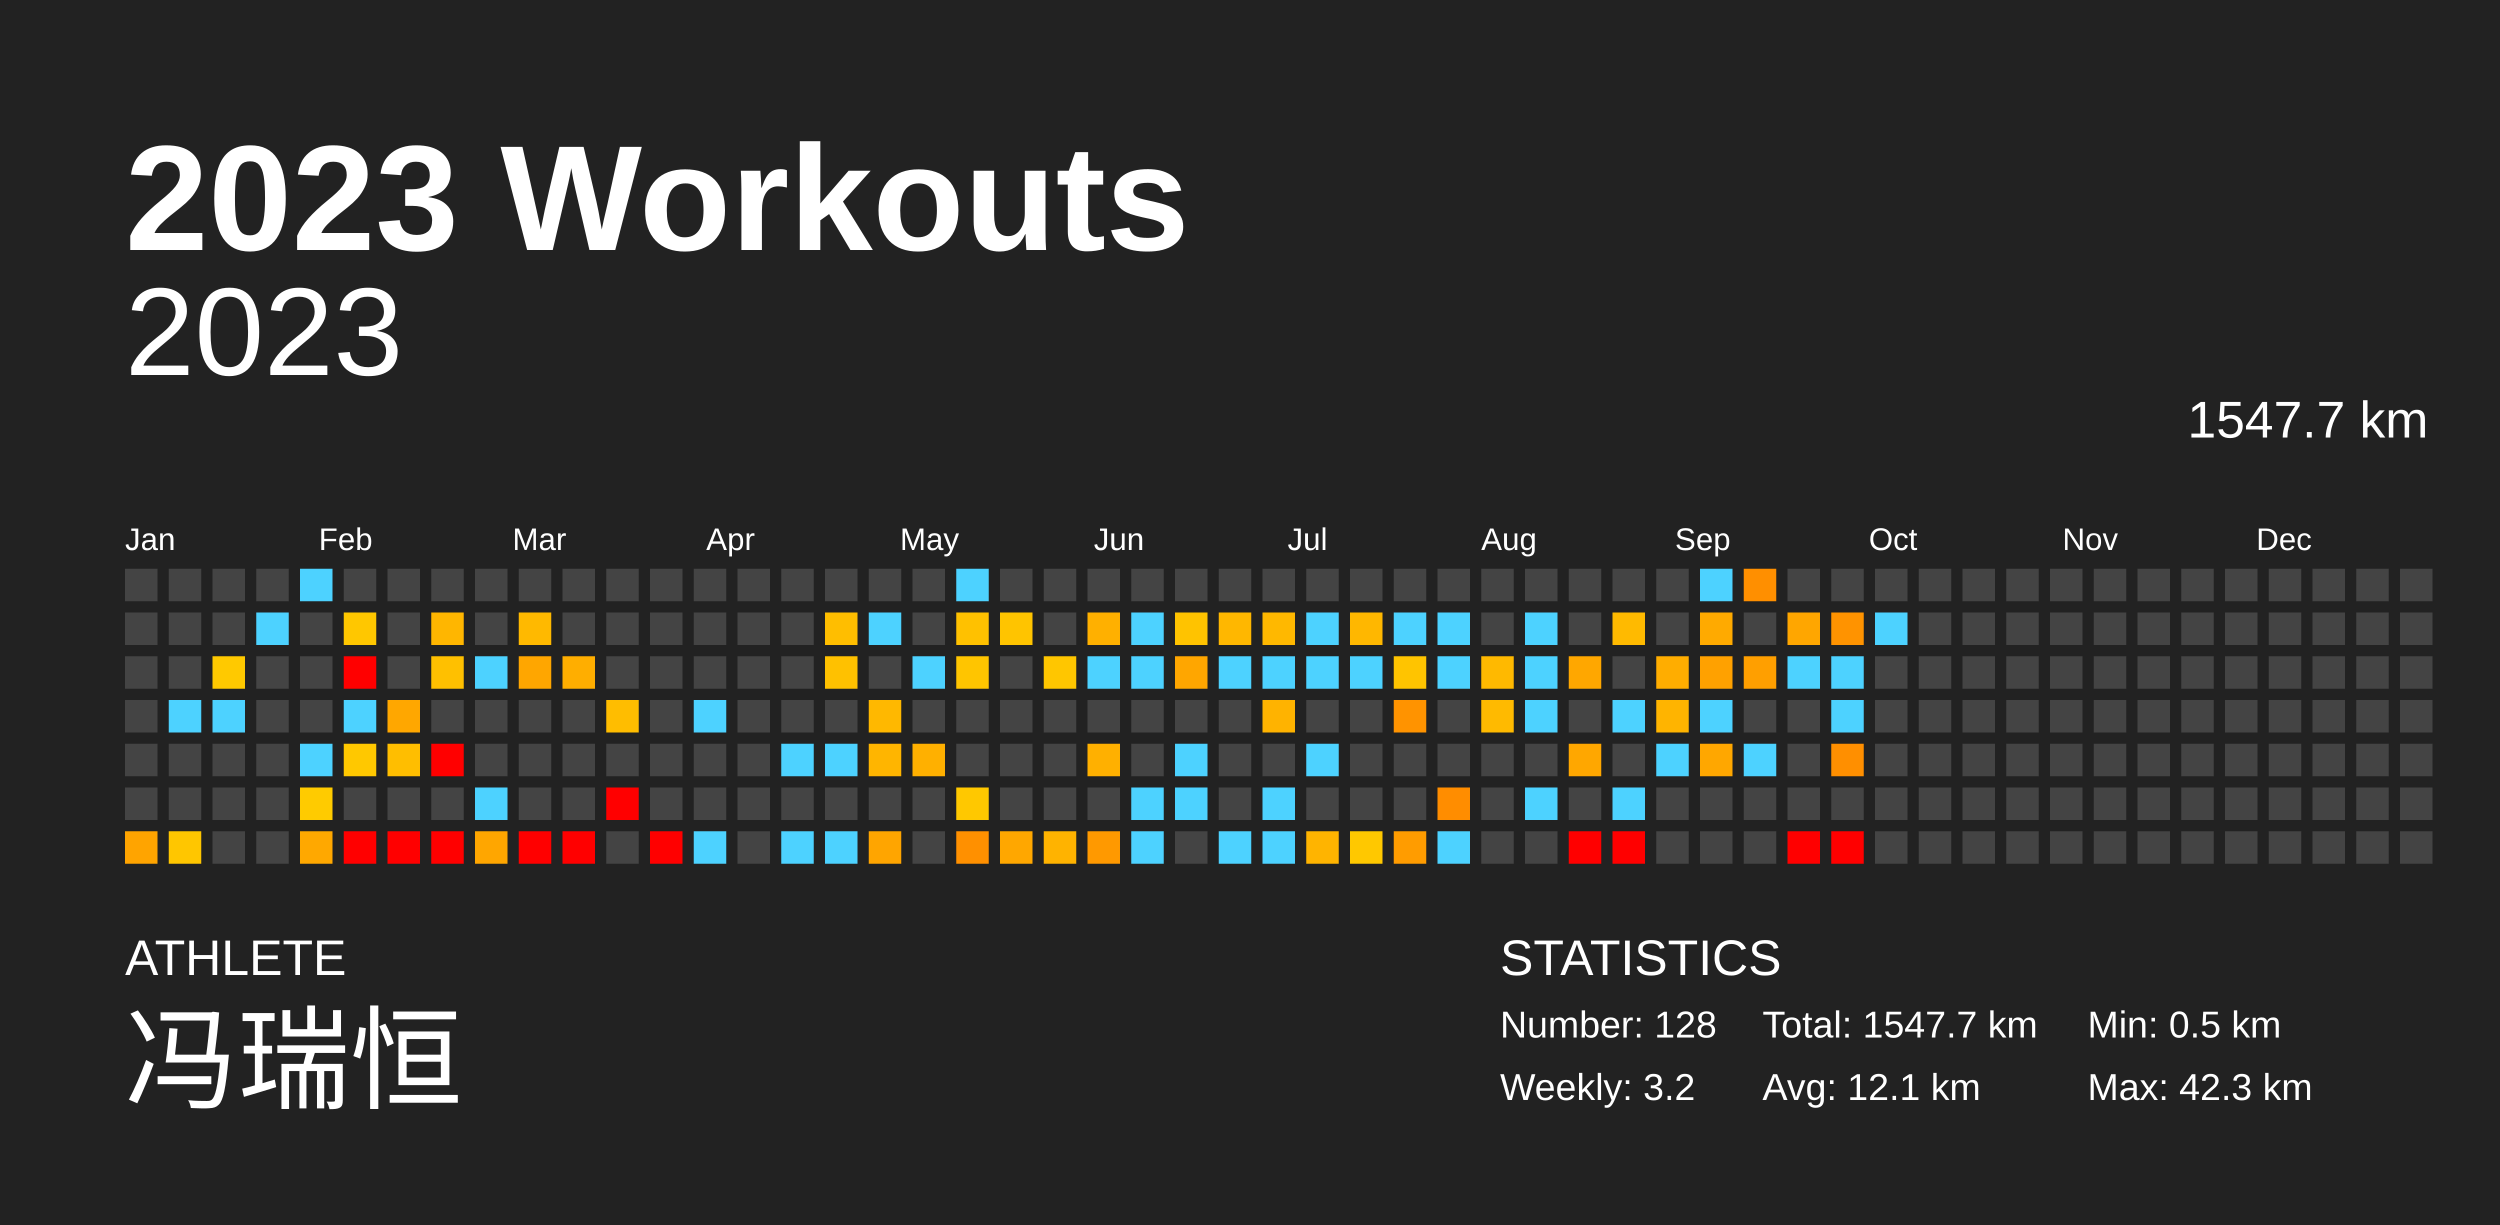
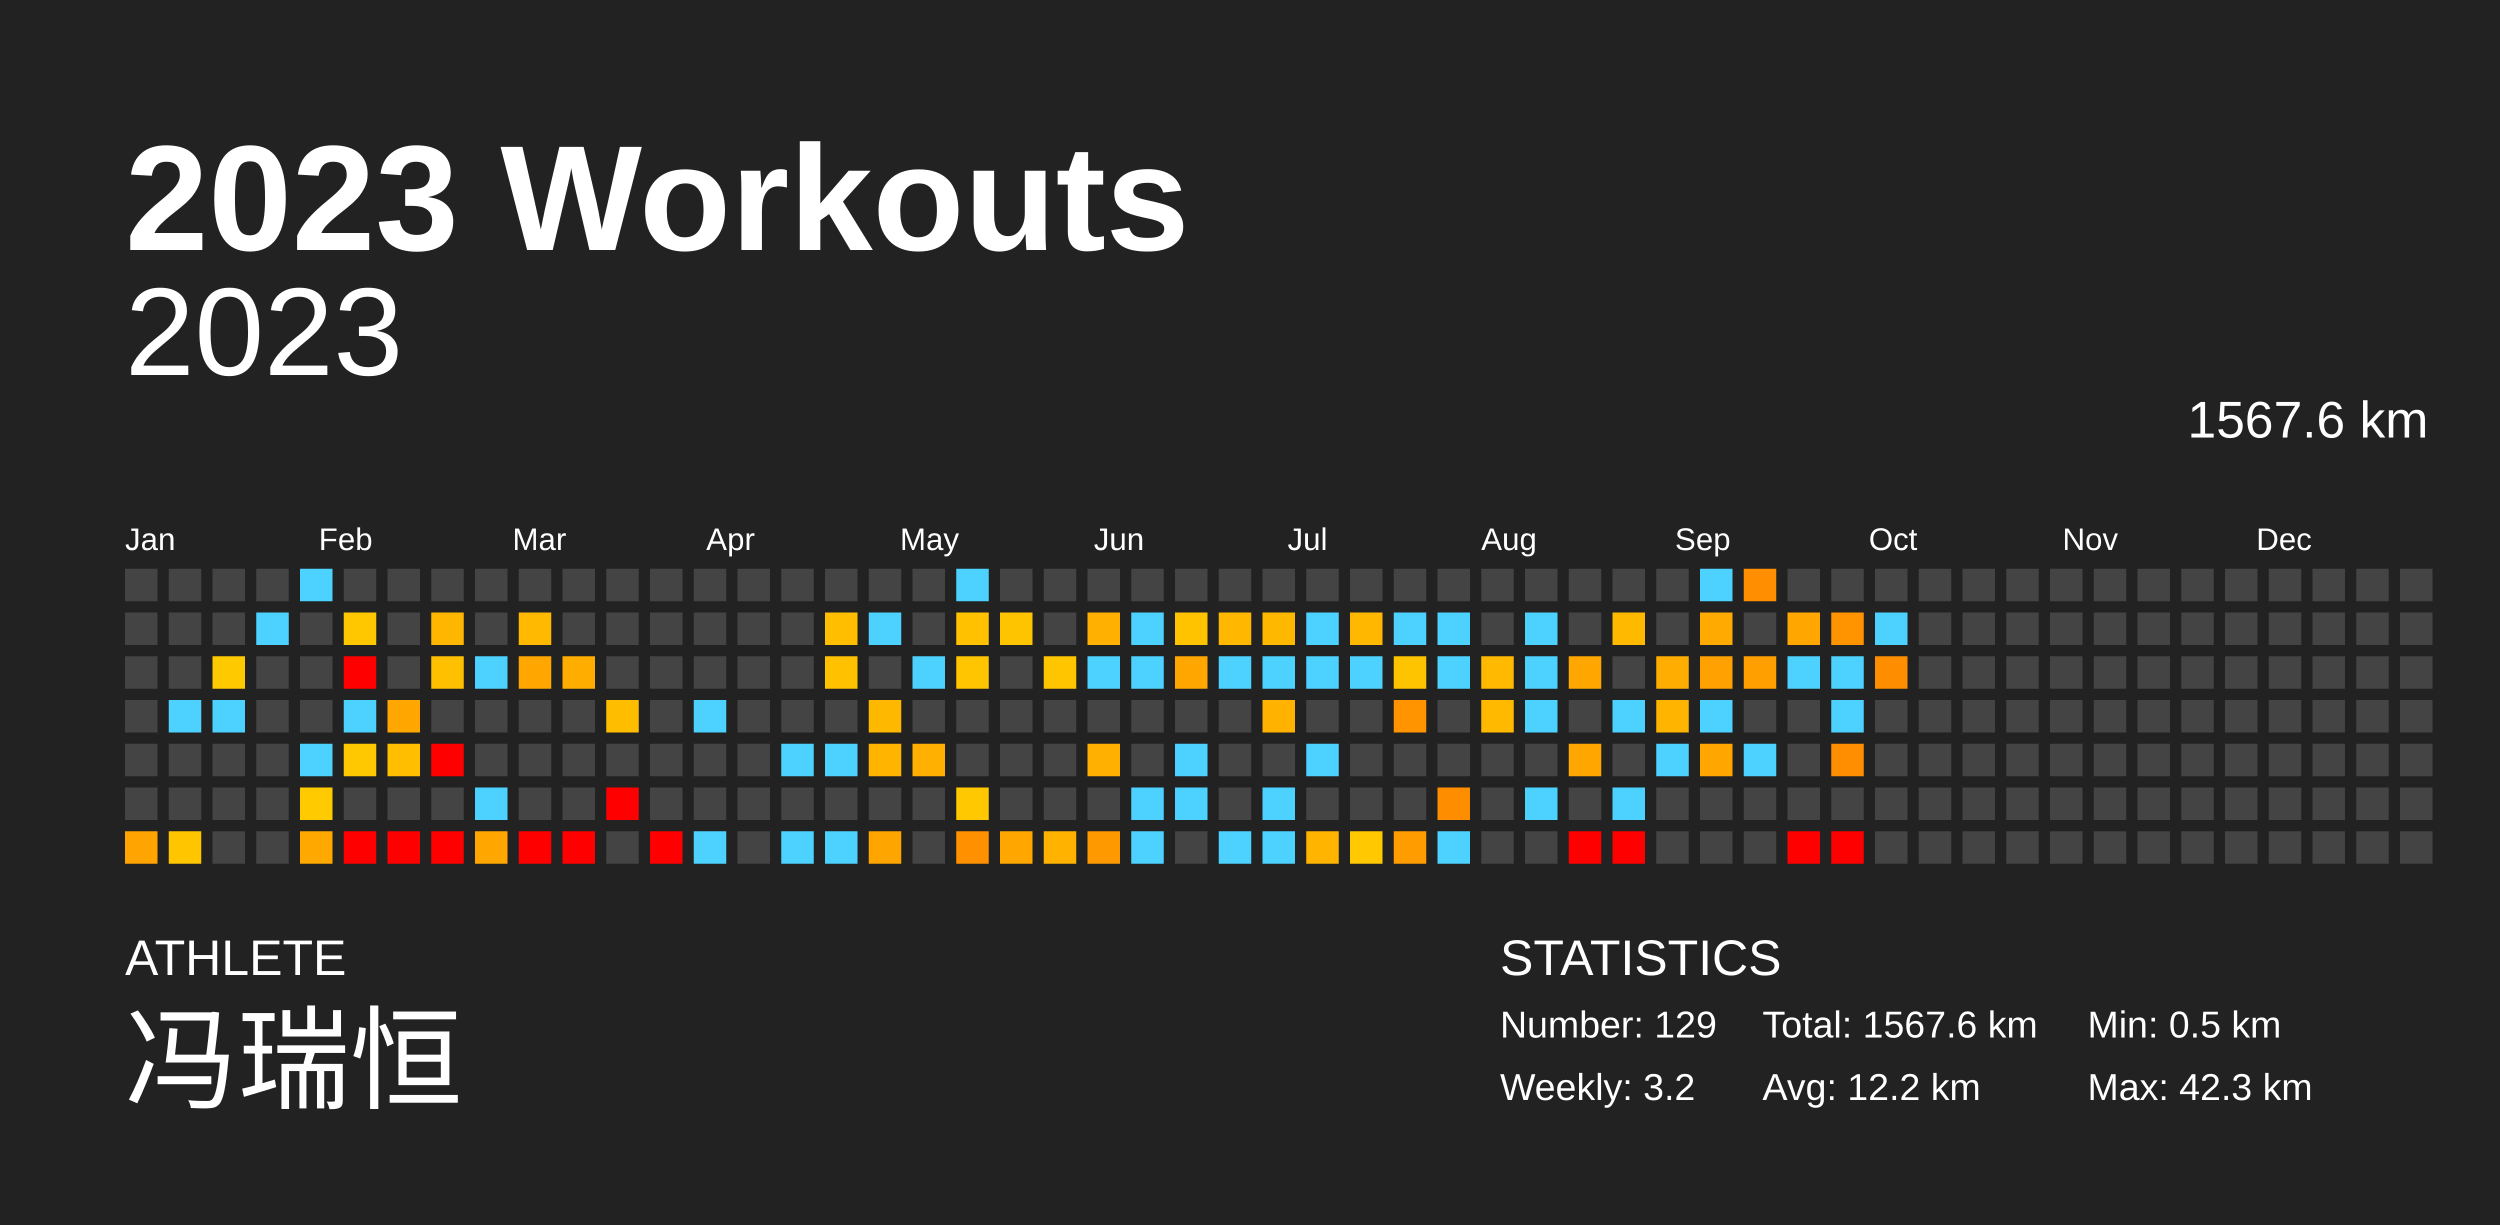
<svg xmlns="http://www.w3.org/2000/svg" baseProfile="full" height="98mm" version="1.1" viewBox="0,0,200,98" width="200mm">
  <defs />
  <rect fill="#222222" height="98" width="200" x="0" y="0" />
  <text fill="#FFFFFF" style="font-size:12px; font-family:Arial; font-weight:bold;" x="10" y="20">2023 Workouts</text>
  <text fill="#FFFFFF" style="font-size:4px; font-family:Arial" x="10" y="78">ATHLETE</text>
  <text fill="#FFFFFF" style="font-size:9px; font-family:Arial" x="10" y="88">冯瑞恒</text>
  <text fill="#FFFFFF" style="font-size:4px; font-family:Arial" x="120" y="78">STATISTICS</text>
-   <text fill="#FFFFFF" style="font-size:3px; font-family:Arial" x="120" y="83">Number: 128</text>
+   <text fill="#FFFFFF" style="font-size:3px; font-family:Arial" x="120" y="83">Number: 129</text>
  <text fill="#FFFFFF" style="font-size:3px; font-family:Arial" x="120" y="88">Weekly: 3.2</text>
-   <text fill="#FFFFFF" style="font-size:3px; font-family:Arial" x="141" y="83">Total: 1547.7 km</text>
-   <text fill="#FFFFFF" style="font-size:3px; font-family:Arial" x="141" y="88">Avg: 12.1 km</text>
+   <text fill="#FFFFFF" style="font-size:3px; font-family:Arial" x="141" y="83">Total: 1567.6 km</text>
+   <text fill="#FFFFFF" style="font-size:3px; font-family:Arial" x="141" y="88">Avg: 12.2 km</text>
  <text fill="#FFFFFF" style="font-size:3px; font-family:Arial" x="167" y="83">Min: 0.5 km</text>
  <text fill="#FFFFFF" style="font-size:3px; font-family:Arial" x="167" y="88">Max: 42.3 km</text>
  <text alignment-baseline="hanging" fill="#FFFFFF" style="font-size:10.0px; font-family:Arial;" x="10" y="30">2023</text>
-   <text alignment-baseline="hanging" fill="#FFFFFF" style="font-size:4.125px; font-family:Arial;" x="175" y="35">1547.7 km</text>
+   <text alignment-baseline="hanging" fill="#FFFFFF" style="font-size:4.125px; font-family:Arial;" x="175" y="35">1567.6 km</text>
  <text fill="#FFFFFF" style="font-size:2.5px; font-family:Arial" x="10.0" y="44">Jan</text>
  <text fill="#FFFFFF" style="font-size:2.5px; font-family:Arial" x="25.5" y="44">Feb</text>
  <text fill="#FFFFFF" style="font-size:2.5px; font-family:Arial" x="41.0" y="44">Mar</text>
  <text fill="#FFFFFF" style="font-size:2.5px; font-family:Arial" x="56.5" y="44">Apr</text>
  <text fill="#FFFFFF" style="font-size:2.5px; font-family:Arial" x="72.0" y="44">May</text>
  <text fill="#FFFFFF" style="font-size:2.5px; font-family:Arial" x="87.5" y="44">Jun</text>
  <text fill="#FFFFFF" style="font-size:2.5px; font-family:Arial" x="103.0" y="44">Jul</text>
  <text fill="#FFFFFF" style="font-size:2.5px; font-family:Arial" x="118.5" y="44">Aug</text>
  <text fill="#FFFFFF" style="font-size:2.5px; font-family:Arial" x="134.0" y="44">Sep</text>
  <text fill="#FFFFFF" style="font-size:2.5px; font-family:Arial" x="149.5" y="44">Oct</text>
  <text fill="#FFFFFF" style="font-size:2.5px; font-family:Arial" x="165.0" y="44">Nov</text>
  <text fill="#FFFFFF" style="font-size:2.5px; font-family:Arial" x="180.5" y="44">Dec</text>
  <rect fill="#444444" height="2.6" width="2.6" x="10.0" y="45.5" />
  <rect fill="#444444" height="2.6" width="2.6" x="10.0" y="49.0" />
  <rect fill="#444444" height="2.6" width="2.6" x="10.0" y="52.5" />
  <rect fill="#444444" height="2.6" width="2.6" x="10.0" y="56.0" />
  <rect fill="#444444" height="2.6" width="2.6" x="10.0" y="59.5" />
  <rect fill="#444444" height="2.6" width="2.6" x="10.0" y="63.0" />
  <rect fill="#ffa400" height="2.6" width="2.6" x="10.0" y="66.5" />
  <rect fill="#444444" height="2.6" width="2.6" x="13.5" y="45.5" />
  <rect fill="#444444" height="2.6" width="2.6" x="13.5" y="49.0" />
  <rect fill="#444444" height="2.6" width="2.6" x="13.5" y="52.5" />
  <rect fill="#4dd2ff" height="2.6" width="2.6" x="13.5" y="56.0" />
  <rect fill="#444444" height="2.6" width="2.6" x="13.5" y="59.5" />
  <rect fill="#444444" height="2.6" width="2.6" x="13.5" y="63.0" />
  <rect fill="#ffc600" height="2.6" width="2.6" x="13.5" y="66.5" />
  <rect fill="#444444" height="2.6" width="2.6" x="17.0" y="45.5" />
  <rect fill="#444444" height="2.6" width="2.6" x="17.0" y="49.0" />
  <rect fill="#ffc900" height="2.6" width="2.6" x="17.0" y="52.5" />
  <rect fill="#4dd2ff" height="2.6" width="2.6" x="17.0" y="56.0" />
  <rect fill="#444444" height="2.6" width="2.6" x="17.0" y="59.5" />
  <rect fill="#444444" height="2.6" width="2.6" x="17.0" y="63.0" />
  <rect fill="#444444" height="2.6" width="2.6" x="17.0" y="66.5" />
  <rect fill="#444444" height="2.6" width="2.6" x="20.5" y="45.5" />
  <rect fill="#4dd2ff" height="2.6" width="2.6" x="20.5" y="49.0" />
  <rect fill="#444444" height="2.6" width="2.6" x="20.5" y="52.5" />
  <rect fill="#444444" height="2.6" width="2.6" x="20.5" y="56.0" />
  <rect fill="#444444" height="2.6" width="2.6" x="20.5" y="59.5" />
  <rect fill="#444444" height="2.6" width="2.6" x="20.5" y="63.0" />
  <rect fill="#444444" height="2.6" width="2.6" x="20.5" y="66.5" />
  <rect fill="#4dd2ff" height="2.6" width="2.6" x="24.0" y="45.5" />
  <rect fill="#444444" height="2.6" width="2.6" x="24.0" y="49.0" />
  <rect fill="#444444" height="2.6" width="2.6" x="24.0" y="52.5" />
  <rect fill="#444444" height="2.6" width="2.6" x="24.0" y="56.0" />
  <rect fill="#4dd2ff" height="2.6" width="2.6" x="24.0" y="59.5" />
  <rect fill="#ffcb00" height="2.6" width="2.6" x="24.0" y="63.0" />
  <rect fill="#ffa800" height="2.6" width="2.6" x="24.0" y="66.5" />
  <rect fill="#444444" height="2.6" width="2.6" x="27.5" y="45.5" />
  <rect fill="#ffc700" height="2.6" width="2.6" x="27.5" y="49.0" />
  <rect fill="red" height="2.6" width="2.6" x="27.5" y="52.5" />
  <rect fill="#4dd2ff" height="2.6" width="2.6" x="27.5" y="56.0" />
  <rect fill="#ffc800" height="2.6" width="2.6" x="27.5" y="59.5" />
  <rect fill="#444444" height="2.6" width="2.6" x="27.5" y="63.0" />
  <rect fill="red" height="2.6" width="2.6" x="27.5" y="66.5" />
  <rect fill="#444444" height="2.6" width="2.6" x="31.0" y="45.5" />
  <rect fill="#444444" height="2.6" width="2.6" x="31.0" y="49.0" />
  <rect fill="#444444" height="2.6" width="2.6" x="31.0" y="52.5" />
  <rect fill="#ffa700" height="2.6" width="2.6" x="31.0" y="56.0" />
  <rect fill="#ffbe00" height="2.6" width="2.6" x="31.0" y="59.5" />
  <rect fill="#444444" height="2.6" width="2.6" x="31.0" y="63.0" />
  <rect fill="red" height="2.6" width="2.6" x="31.0" y="66.5" />
  <rect fill="#444444" height="2.6" width="2.6" x="34.5" y="45.5" />
  <rect fill="#ffb600" height="2.6" width="2.6" x="34.5" y="49.0" />
  <rect fill="#ffc000" height="2.6" width="2.6" x="34.5" y="52.5" />
  <rect fill="#444444" height="2.6" width="2.6" x="34.5" y="56.0" />
  <rect fill="red" height="2.6" width="2.6" x="34.5" y="59.5" />
  <rect fill="#444444" height="2.6" width="2.6" x="34.5" y="63.0" />
  <rect fill="red" height="2.6" width="2.6" x="34.5" y="66.5" />
  <rect fill="#444444" height="2.6" width="2.6" x="38.0" y="45.5" />
  <rect fill="#444444" height="2.6" width="2.6" x="38.0" y="49.0" />
  <rect fill="#4dd2ff" height="2.6" width="2.6" x="38.0" y="52.5" />
  <rect fill="#444444" height="2.6" width="2.6" x="38.0" y="56.0" />
  <rect fill="#444444" height="2.6" width="2.6" x="38.0" y="59.5" />
  <rect fill="#4dd2ff" height="2.6" width="2.6" x="38.0" y="63.0" />
  <rect fill="#ffa600" height="2.6" width="2.6" x="38.0" y="66.5" />
  <rect fill="#444444" height="2.6" width="2.6" x="41.5" y="45.5" />
  <rect fill="#ffb900" height="2.6" width="2.6" x="41.5" y="49.0" />
  <rect fill="#ffa600" height="2.6" width="2.6" x="41.5" y="52.5" />
  <rect fill="#444444" height="2.6" width="2.6" x="41.5" y="56.0" />
  <rect fill="#444444" height="2.6" width="2.6" x="41.5" y="59.5" />
  <rect fill="#444444" height="2.6" width="2.6" x="41.5" y="63.0" />
  <rect fill="red" height="2.6" width="2.6" x="41.5" y="66.5" />
  <rect fill="#444444" height="2.6" width="2.6" x="45.0" y="45.5" />
  <rect fill="#444444" height="2.6" width="2.6" x="45.0" y="49.0" />
  <rect fill="#ffae00" height="2.6" width="2.6" x="45.0" y="52.5" />
  <rect fill="#444444" height="2.6" width="2.6" x="45.0" y="56.0" />
  <rect fill="#444444" height="2.6" width="2.6" x="45.0" y="59.5" />
  <rect fill="#444444" height="2.6" width="2.6" x="45.0" y="63.0" />
  <rect fill="red" height="2.6" width="2.6" x="45.0" y="66.5" />
  <rect fill="#444444" height="2.6" width="2.6" x="48.5" y="45.5" />
  <rect fill="#444444" height="2.6" width="2.6" x="48.5" y="49.0" />
  <rect fill="#444444" height="2.6" width="2.6" x="48.5" y="52.5" />
  <rect fill="#ffbd00" height="2.6" width="2.6" x="48.5" y="56.0" />
  <rect fill="#444444" height="2.6" width="2.6" x="48.5" y="59.5" />
  <rect fill="red" height="2.6" width="2.6" x="48.5" y="63.0" />
  <rect fill="#444444" height="2.6" width="2.6" x="48.5" y="66.5" />
  <rect fill="#444444" height="2.6" width="2.6" x="52.0" y="45.5" />
  <rect fill="#444444" height="2.6" width="2.6" x="52.0" y="49.0" />
  <rect fill="#444444" height="2.6" width="2.6" x="52.0" y="52.5" />
  <rect fill="#444444" height="2.6" width="2.6" x="52.0" y="56.0" />
  <rect fill="#444444" height="2.6" width="2.6" x="52.0" y="59.5" />
  <rect fill="#444444" height="2.6" width="2.6" x="52.0" y="63.0" />
  <rect fill="red" height="2.6" width="2.6" x="52.0" y="66.5" />
  <rect fill="#444444" height="2.6" width="2.6" x="55.5" y="45.5" />
  <rect fill="#444444" height="2.6" width="2.6" x="55.5" y="49.0" />
  <rect fill="#444444" height="2.6" width="2.6" x="55.5" y="52.5" />
  <rect fill="#4dd2ff" height="2.6" width="2.6" x="55.5" y="56.0" />
  <rect fill="#444444" height="2.6" width="2.6" x="55.5" y="59.5" />
  <rect fill="#444444" height="2.6" width="2.6" x="55.5" y="63.0" />
  <rect fill="#4dd2ff" height="2.6" width="2.6" x="55.5" y="66.5" />
  <rect fill="#444444" height="2.6" width="2.6" x="59.0" y="45.5" />
  <rect fill="#444444" height="2.6" width="2.6" x="59.0" y="49.0" />
  <rect fill="#444444" height="2.6" width="2.6" x="59.0" y="52.5" />
  <rect fill="#444444" height="2.6" width="2.6" x="59.0" y="56.0" />
  <rect fill="#444444" height="2.6" width="2.6" x="59.0" y="59.5" />
  <rect fill="#444444" height="2.6" width="2.6" x="59.0" y="63.0" />
  <rect fill="#444444" height="2.6" width="2.6" x="59.0" y="66.5" />
  <rect fill="#444444" height="2.6" width="2.6" x="62.5" y="45.5" />
  <rect fill="#444444" height="2.6" width="2.6" x="62.5" y="49.0" />
  <rect fill="#444444" height="2.6" width="2.6" x="62.5" y="52.5" />
  <rect fill="#444444" height="2.6" width="2.6" x="62.5" y="56.0" />
  <rect fill="#4dd2ff" height="2.6" width="2.6" x="62.5" y="59.5" />
  <rect fill="#444444" height="2.6" width="2.6" x="62.5" y="63.0" />
  <rect fill="#4dd2ff" height="2.6" width="2.6" x="62.5" y="66.5" />
  <rect fill="#444444" height="2.6" width="2.6" x="66.0" y="45.5" />
  <rect fill="#ffbe00" height="2.6" width="2.6" x="66.0" y="49.0" />
  <rect fill="#ffc100" height="2.6" width="2.6" x="66.0" y="52.5" />
  <rect fill="#444444" height="2.6" width="2.6" x="66.0" y="56.0" />
  <rect fill="#4dd2ff" height="2.6" width="2.6" x="66.0" y="59.5" />
  <rect fill="#444444" height="2.6" width="2.6" x="66.0" y="63.0" />
  <rect fill="#4dd2ff" height="2.6" width="2.6" x="66.0" y="66.5" />
  <rect fill="#444444" height="2.6" width="2.6" x="69.5" y="45.5" />
  <rect fill="#4dd2ff" height="2.6" width="2.6" x="69.5" y="49.0" />
  <rect fill="#444444" height="2.6" width="2.6" x="69.5" y="52.5" />
  <rect fill="#ffb800" height="2.6" width="2.6" x="69.5" y="56.0" />
  <rect fill="#ffb500" height="2.6" width="2.6" x="69.5" y="59.5" />
  <rect fill="#444444" height="2.6" width="2.6" x="69.5" y="63.0" />
  <rect fill="#ffa500" height="2.6" width="2.6" x="69.5" y="66.5" />
  <rect fill="#444444" height="2.6" width="2.6" x="73.0" y="45.5" />
  <rect fill="#444444" height="2.6" width="2.6" x="73.0" y="49.0" />
  <rect fill="#4dd2ff" height="2.6" width="2.6" x="73.0" y="52.5" />
  <rect fill="#444444" height="2.6" width="2.6" x="73.0" y="56.0" />
  <rect fill="#ffb000" height="2.6" width="2.6" x="73.0" y="59.5" />
  <rect fill="#444444" height="2.6" width="2.6" x="73.0" y="63.0" />
  <rect fill="#444444" height="2.6" width="2.6" x="73.0" y="66.5" />
  <rect fill="#4dd2ff" height="2.6" width="2.6" x="76.5" y="45.5" />
  <rect fill="#ffc100" height="2.6" width="2.6" x="76.5" y="49.0" />
  <rect fill="#ffc500" height="2.6" width="2.6" x="76.5" y="52.5" />
  <rect fill="#444444" height="2.6" width="2.6" x="76.5" y="56.0" />
  <rect fill="#444444" height="2.6" width="2.6" x="76.5" y="59.5" />
  <rect fill="#ffc800" height="2.6" width="2.6" x="76.5" y="63.0" />
  <rect fill="#ff9000" height="2.6" width="2.6" x="76.5" y="66.5" />
  <rect fill="#444444" height="2.6" width="2.6" x="80.0" y="45.5" />
  <rect fill="#ffc400" height="2.6" width="2.6" x="80.0" y="49.0" />
  <rect fill="#444444" height="2.6" width="2.6" x="80.0" y="52.5" />
  <rect fill="#444444" height="2.6" width="2.6" x="80.0" y="56.0" />
  <rect fill="#444444" height="2.6" width="2.6" x="80.0" y="59.5" />
  <rect fill="#444444" height="2.6" width="2.6" x="80.0" y="63.0" />
  <rect fill="#ffa700" height="2.6" width="2.6" x="80.0" y="66.5" />
  <rect fill="#444444" height="2.6" width="2.6" x="83.5" y="45.5" />
  <rect fill="#444444" height="2.6" width="2.6" x="83.5" y="49.0" />
  <rect fill="#ffc600" height="2.6" width="2.6" x="83.5" y="52.5" />
  <rect fill="#444444" height="2.6" width="2.6" x="83.5" y="56.0" />
  <rect fill="#444444" height="2.6" width="2.6" x="83.5" y="59.5" />
  <rect fill="#444444" height="2.6" width="2.6" x="83.5" y="63.0" />
  <rect fill="#ffb300" height="2.6" width="2.6" x="83.5" y="66.5" />
  <rect fill="#444444" height="2.6" width="2.6" x="87.0" y="45.5" />
  <rect fill="#ffb000" height="2.6" width="2.6" x="87.0" y="49.0" />
  <rect fill="#4dd2ff" height="2.6" width="2.6" x="87.0" y="52.5" />
  <rect fill="#444444" height="2.6" width="2.6" x="87.0" y="56.0" />
  <rect fill="#ffb000" height="2.6" width="2.6" x="87.0" y="59.5" />
  <rect fill="#444444" height="2.6" width="2.6" x="87.0" y="63.0" />
  <rect fill="#ff9900" height="2.6" width="2.6" x="87.0" y="66.5" />
  <rect fill="#444444" height="2.6" width="2.6" x="90.5" y="45.5" />
  <rect fill="#4dd2ff" height="2.6" width="2.6" x="90.5" y="49.0" />
  <rect fill="#4dd2ff" height="2.6" width="2.6" x="90.5" y="52.5" />
  <rect fill="#444444" height="2.6" width="2.6" x="90.5" y="56.0" />
  <rect fill="#444444" height="2.6" width="2.6" x="90.5" y="59.5" />
  <rect fill="#4dd2ff" height="2.6" width="2.6" x="90.5" y="63.0" />
  <rect fill="#4dd2ff" height="2.6" width="2.6" x="90.5" y="66.5" />
  <rect fill="#444444" height="2.6" width="2.6" x="94.0" y="45.5" />
  <rect fill="#ffc300" height="2.6" width="2.6" x="94.0" y="49.0" />
  <rect fill="#ffa600" height="2.6" width="2.6" x="94.0" y="52.5" />
  <rect fill="#444444" height="2.6" width="2.6" x="94.0" y="56.0" />
  <rect fill="#4dd2ff" height="2.6" width="2.6" x="94.0" y="59.5" />
  <rect fill="#4dd2ff" height="2.6" width="2.6" x="94.0" y="63.0" />
  <rect fill="#444444" height="2.6" width="2.6" x="94.0" y="66.5" />
  <rect fill="#444444" height="2.6" width="2.6" x="97.5" y="45.5" />
  <rect fill="#ffb700" height="2.6" width="2.6" x="97.5" y="49.0" />
  <rect fill="#4dd2ff" height="2.6" width="2.6" x="97.5" y="52.5" />
  <rect fill="#444444" height="2.6" width="2.6" x="97.5" y="56.0" />
  <rect fill="#444444" height="2.6" width="2.6" x="97.5" y="59.5" />
  <rect fill="#444444" height="2.6" width="2.6" x="97.5" y="63.0" />
  <rect fill="#4dd2ff" height="2.6" width="2.6" x="97.5" y="66.5" />
  <rect fill="#444444" height="2.6" width="2.6" x="101.0" y="45.5" />
  <rect fill="#ffb800" height="2.6" width="2.6" x="101.0" y="49.0" />
  <rect fill="#4dd2ff" height="2.6" width="2.6" x="101.0" y="52.5" />
  <rect fill="#ffb300" height="2.6" width="2.6" x="101.0" y="56.0" />
  <rect fill="#444444" height="2.6" width="2.6" x="101.0" y="59.5" />
  <rect fill="#4dd2ff" height="2.6" width="2.6" x="101.0" y="63.0" />
  <rect fill="#4dd2ff" height="2.6" width="2.6" x="101.0" y="66.5" />
  <rect fill="#444444" height="2.6" width="2.6" x="104.5" y="45.5" />
  <rect fill="#4dd2ff" height="2.6" width="2.6" x="104.5" y="49.0" />
  <rect fill="#4dd2ff" height="2.6" width="2.6" x="104.5" y="52.5" />
  <rect fill="#444444" height="2.6" width="2.6" x="104.5" y="56.0" />
  <rect fill="#4dd2ff" height="2.6" width="2.6" x="104.5" y="59.5" />
  <rect fill="#444444" height="2.6" width="2.6" x="104.5" y="63.0" />
  <rect fill="#ffb400" height="2.6" width="2.6" x="104.5" y="66.5" />
  <rect fill="#444444" height="2.6" width="2.6" x="108.0" y="45.5" />
  <rect fill="#ffb700" height="2.6" width="2.6" x="108.0" y="49.0" />
  <rect fill="#4dd2ff" height="2.6" width="2.6" x="108.0" y="52.5" />
  <rect fill="#444444" height="2.6" width="2.6" x="108.0" y="56.0" />
  <rect fill="#444444" height="2.6" width="2.6" x="108.0" y="59.5" />
  <rect fill="#444444" height="2.6" width="2.6" x="108.0" y="63.0" />
  <rect fill="#ffc800" height="2.6" width="2.6" x="108.0" y="66.5" />
  <rect fill="#444444" height="2.6" width="2.6" x="111.5" y="45.5" />
  <rect fill="#4dd2ff" height="2.6" width="2.6" x="111.5" y="49.0" />
  <rect fill="#ffc400" height="2.6" width="2.6" x="111.5" y="52.5" />
  <rect fill="#ff9300" height="2.6" width="2.6" x="111.5" y="56.0" />
  <rect fill="#444444" height="2.6" width="2.6" x="111.5" y="59.5" />
  <rect fill="#444444" height="2.6" width="2.6" x="111.5" y="63.0" />
  <rect fill="#ff9c00" height="2.6" width="2.6" x="111.5" y="66.5" />
  <rect fill="#444444" height="2.6" width="2.6" x="115.0" y="45.5" />
  <rect fill="#4dd2ff" height="2.6" width="2.6" x="115.0" y="49.0" />
  <rect fill="#4dd2ff" height="2.6" width="2.6" x="115.0" y="52.5" />
  <rect fill="#444444" height="2.6" width="2.6" x="115.0" y="56.0" />
  <rect fill="#444444" height="2.6" width="2.6" x="115.0" y="59.5" />
  <rect fill="#ff8d00" height="2.6" width="2.6" x="115.0" y="63.0" />
  <rect fill="#4dd2ff" height="2.6" width="2.6" x="115.0" y="66.5" />
  <rect fill="#444444" height="2.6" width="2.6" x="118.5" y="45.5" />
  <rect fill="#444444" height="2.6" width="2.6" x="118.5" y="49.0" />
  <rect fill="#ffb900" height="2.6" width="2.6" x="118.5" y="52.5" />
  <rect fill="#ffba00" height="2.6" width="2.6" x="118.5" y="56.0" />
  <rect fill="#444444" height="2.6" width="2.6" x="118.5" y="59.5" />
  <rect fill="#444444" height="2.6" width="2.6" x="118.5" y="63.0" />
  <rect fill="#444444" height="2.6" width="2.6" x="118.5" y="66.5" />
  <rect fill="#444444" height="2.6" width="2.6" x="122.0" y="45.5" />
  <rect fill="#4dd2ff" height="2.6" width="2.6" x="122.0" y="49.0" />
  <rect fill="#4dd2ff" height="2.6" width="2.6" x="122.0" y="52.5" />
  <rect fill="#4dd2ff" height="2.6" width="2.6" x="122.0" y="56.0" />
  <rect fill="#444444" height="2.6" width="2.6" x="122.0" y="59.5" />
  <rect fill="#4dd2ff" height="2.6" width="2.6" x="122.0" y="63.0" />
  <rect fill="#444444" height="2.6" width="2.6" x="122.0" y="66.5" />
  <rect fill="#444444" height="2.6" width="2.6" x="125.5" y="45.5" />
  <rect fill="#444444" height="2.6" width="2.6" x="125.5" y="49.0" />
  <rect fill="#ffa700" height="2.6" width="2.6" x="125.5" y="52.5" />
  <rect fill="#444444" height="2.6" width="2.6" x="125.5" y="56.0" />
  <rect fill="#ffa700" height="2.6" width="2.6" x="125.5" y="59.5" />
  <rect fill="#444444" height="2.6" width="2.6" x="125.5" y="63.0" />
  <rect fill="red" height="2.6" width="2.6" x="125.5" y="66.5" />
  <rect fill="#444444" height="2.6" width="2.6" x="129.0" y="45.5" />
  <rect fill="#ffba00" height="2.6" width="2.6" x="129.0" y="49.0" />
  <rect fill="#444444" height="2.6" width="2.6" x="129.0" y="52.5" />
  <rect fill="#4dd2ff" height="2.6" width="2.6" x="129.0" y="56.0" />
  <rect fill="#444444" height="2.6" width="2.6" x="129.0" y="59.5" />
  <rect fill="#4dd2ff" height="2.6" width="2.6" x="129.0" y="63.0" />
  <rect fill="red" height="2.6" width="2.6" x="129.0" y="66.5" />
  <rect fill="#444444" height="2.6" width="2.6" x="132.5" y="45.5" />
  <rect fill="#444444" height="2.6" width="2.6" x="132.5" y="49.0" />
  <rect fill="#ffad00" height="2.6" width="2.6" x="132.5" y="52.5" />
  <rect fill="#ffb400" height="2.6" width="2.6" x="132.5" y="56.0" />
  <rect fill="#4dd2ff" height="2.6" width="2.6" x="132.5" y="59.5" />
  <rect fill="#444444" height="2.6" width="2.6" x="132.5" y="63.0" />
  <rect fill="#444444" height="2.6" width="2.6" x="132.5" y="66.5" />
  <rect fill="#4dd2ff" height="2.6" width="2.6" x="136.0" y="45.5" />
  <rect fill="#ffaa00" height="2.6" width="2.6" x="136.0" y="49.0" />
  <rect fill="#ffa100" height="2.6" width="2.6" x="136.0" y="52.5" />
  <rect fill="#4dd2ff" height="2.6" width="2.6" x="136.0" y="56.0" />
  <rect fill="#ffa700" height="2.6" width="2.6" x="136.0" y="59.5" />
  <rect fill="#444444" height="2.6" width="2.6" x="136.0" y="63.0" />
  <rect fill="#444444" height="2.6" width="2.6" x="136.0" y="66.5" />
  <rect fill="#ff8f00" height="2.6" width="2.6" x="139.5" y="45.5" />
  <rect fill="#444444" height="2.6" width="2.6" x="139.5" y="49.0" />
  <rect fill="#ff9f00" height="2.6" width="2.6" x="139.5" y="52.5" />
  <rect fill="#444444" height="2.6" width="2.6" x="139.5" y="56.0" />
  <rect fill="#4dd2ff" height="2.6" width="2.6" x="139.5" y="59.5" />
  <rect fill="#444444" height="2.6" width="2.6" x="139.5" y="63.0" />
  <rect fill="#444444" height="2.6" width="2.6" x="139.5" y="66.5" />
  <rect fill="#444444" height="2.6" width="2.6" x="143.0" y="45.5" />
  <rect fill="#ffa600" height="2.6" width="2.6" x="143.0" y="49.0" />
  <rect fill="#4dd2ff" height="2.6" width="2.6" x="143.0" y="52.5" />
  <rect fill="#444444" height="2.6" width="2.6" x="143.0" y="56.0" />
  <rect fill="#444444" height="2.6" width="2.6" x="143.0" y="59.5" />
  <rect fill="#444444" height="2.6" width="2.6" x="143.0" y="63.0" />
  <rect fill="red" height="2.6" width="2.6" x="143.0" y="66.5" />
  <rect fill="#444444" height="2.6" width="2.6" x="146.5" y="45.5" />
  <rect fill="#ff9300" height="2.6" width="2.6" x="146.5" y="49.0" />
  <rect fill="#4dd2ff" height="2.6" width="2.6" x="146.5" y="52.5" />
  <rect fill="#4dd2ff" height="2.6" width="2.6" x="146.5" y="56.0" />
  <rect fill="#ff8f00" height="2.6" width="2.6" x="146.5" y="59.5" />
  <rect fill="#444444" height="2.6" width="2.6" x="146.5" y="63.0" />
  <rect fill="red" height="2.6" width="2.6" x="146.5" y="66.5" />
  <rect fill="#444444" height="2.6" width="2.6" x="150.0" y="45.5" />
  <rect fill="#4dd2ff" height="2.6" width="2.6" x="150.0" y="49.0" />
-   <rect fill="#444444" height="2.6" width="2.6" x="150.0" y="52.5" />
+   <rect fill="#ff8d00" height="2.6" width="2.6" x="150.0" y="52.5" />
  <rect fill="#444444" height="2.6" width="2.6" x="150.0" y="56.0" />
  <rect fill="#444444" height="2.6" width="2.6" x="150.0" y="59.5" />
  <rect fill="#444444" height="2.6" width="2.6" x="150.0" y="63.0" />
  <rect fill="#444444" height="2.6" width="2.6" x="150.0" y="66.5" />
  <rect fill="#444444" height="2.6" width="2.6" x="153.5" y="45.5" />
  <rect fill="#444444" height="2.6" width="2.6" x="153.5" y="49.0" />
  <rect fill="#444444" height="2.6" width="2.6" x="153.5" y="52.5" />
  <rect fill="#444444" height="2.6" width="2.6" x="153.5" y="56.0" />
  <rect fill="#444444" height="2.6" width="2.6" x="153.5" y="59.5" />
  <rect fill="#444444" height="2.6" width="2.6" x="153.5" y="63.0" />
  <rect fill="#444444" height="2.6" width="2.6" x="153.5" y="66.5" />
  <rect fill="#444444" height="2.6" width="2.6" x="157.0" y="45.5" />
  <rect fill="#444444" height="2.6" width="2.6" x="157.0" y="49.0" />
  <rect fill="#444444" height="2.6" width="2.6" x="157.0" y="52.5" />
  <rect fill="#444444" height="2.6" width="2.6" x="157.0" y="56.0" />
  <rect fill="#444444" height="2.6" width="2.6" x="157.0" y="59.5" />
  <rect fill="#444444" height="2.6" width="2.6" x="157.0" y="63.0" />
  <rect fill="#444444" height="2.6" width="2.6" x="157.0" y="66.5" />
  <rect fill="#444444" height="2.6" width="2.6" x="160.5" y="45.5" />
  <rect fill="#444444" height="2.6" width="2.6" x="160.5" y="49.0" />
  <rect fill="#444444" height="2.6" width="2.6" x="160.5" y="52.5" />
  <rect fill="#444444" height="2.6" width="2.6" x="160.5" y="56.0" />
  <rect fill="#444444" height="2.6" width="2.6" x="160.5" y="59.5" />
  <rect fill="#444444" height="2.6" width="2.6" x="160.5" y="63.0" />
  <rect fill="#444444" height="2.6" width="2.6" x="160.5" y="66.5" />
  <rect fill="#444444" height="2.6" width="2.6" x="164.0" y="45.5" />
  <rect fill="#444444" height="2.6" width="2.6" x="164.0" y="49.0" />
  <rect fill="#444444" height="2.6" width="2.6" x="164.0" y="52.5" />
  <rect fill="#444444" height="2.6" width="2.6" x="164.0" y="56.0" />
  <rect fill="#444444" height="2.6" width="2.6" x="164.0" y="59.5" />
  <rect fill="#444444" height="2.6" width="2.6" x="164.0" y="63.0" />
  <rect fill="#444444" height="2.6" width="2.6" x="164.0" y="66.5" />
  <rect fill="#444444" height="2.6" width="2.6" x="167.5" y="45.5" />
  <rect fill="#444444" height="2.6" width="2.6" x="167.5" y="49.0" />
  <rect fill="#444444" height="2.6" width="2.6" x="167.5" y="52.5" />
  <rect fill="#444444" height="2.6" width="2.6" x="167.5" y="56.0" />
  <rect fill="#444444" height="2.6" width="2.6" x="167.5" y="59.5" />
  <rect fill="#444444" height="2.6" width="2.6" x="167.5" y="63.0" />
  <rect fill="#444444" height="2.6" width="2.6" x="167.5" y="66.5" />
  <rect fill="#444444" height="2.6" width="2.6" x="171.0" y="45.5" />
  <rect fill="#444444" height="2.6" width="2.6" x="171.0" y="49.0" />
  <rect fill="#444444" height="2.6" width="2.6" x="171.0" y="52.5" />
  <rect fill="#444444" height="2.6" width="2.6" x="171.0" y="56.0" />
  <rect fill="#444444" height="2.6" width="2.6" x="171.0" y="59.5" />
  <rect fill="#444444" height="2.6" width="2.6" x="171.0" y="63.0" />
  <rect fill="#444444" height="2.6" width="2.6" x="171.0" y="66.5" />
  <rect fill="#444444" height="2.6" width="2.6" x="174.5" y="45.5" />
  <rect fill="#444444" height="2.6" width="2.6" x="174.5" y="49.0" />
  <rect fill="#444444" height="2.6" width="2.6" x="174.5" y="52.5" />
  <rect fill="#444444" height="2.6" width="2.6" x="174.5" y="56.0" />
  <rect fill="#444444" height="2.6" width="2.6" x="174.5" y="59.5" />
  <rect fill="#444444" height="2.6" width="2.6" x="174.5" y="63.0" />
  <rect fill="#444444" height="2.6" width="2.6" x="174.5" y="66.5" />
  <rect fill="#444444" height="2.6" width="2.6" x="178.0" y="45.5" />
  <rect fill="#444444" height="2.6" width="2.6" x="178.0" y="49.0" />
  <rect fill="#444444" height="2.6" width="2.6" x="178.0" y="52.5" />
  <rect fill="#444444" height="2.6" width="2.6" x="178.0" y="56.0" />
  <rect fill="#444444" height="2.6" width="2.6" x="178.0" y="59.5" />
  <rect fill="#444444" height="2.6" width="2.6" x="178.0" y="63.0" />
  <rect fill="#444444" height="2.6" width="2.6" x="178.0" y="66.5" />
  <rect fill="#444444" height="2.6" width="2.6" x="181.5" y="45.5" />
  <rect fill="#444444" height="2.6" width="2.6" x="181.5" y="49.0" />
  <rect fill="#444444" height="2.6" width="2.6" x="181.5" y="52.5" />
  <rect fill="#444444" height="2.6" width="2.6" x="181.5" y="56.0" />
  <rect fill="#444444" height="2.6" width="2.6" x="181.5" y="59.5" />
  <rect fill="#444444" height="2.6" width="2.6" x="181.5" y="63.0" />
  <rect fill="#444444" height="2.6" width="2.6" x="181.5" y="66.5" />
  <rect fill="#444444" height="2.6" width="2.6" x="185.0" y="45.5" />
  <rect fill="#444444" height="2.6" width="2.6" x="185.0" y="49.0" />
  <rect fill="#444444" height="2.6" width="2.6" x="185.0" y="52.5" />
  <rect fill="#444444" height="2.6" width="2.6" x="185.0" y="56.0" />
  <rect fill="#444444" height="2.6" width="2.6" x="185.0" y="59.5" />
  <rect fill="#444444" height="2.6" width="2.6" x="185.0" y="63.0" />
  <rect fill="#444444" height="2.6" width="2.6" x="185.0" y="66.5" />
  <rect fill="#444444" height="2.6" width="2.6" x="188.5" y="45.5" />
  <rect fill="#444444" height="2.6" width="2.6" x="188.5" y="49.0" />
  <rect fill="#444444" height="2.6" width="2.6" x="188.5" y="52.5" />
  <rect fill="#444444" height="2.6" width="2.6" x="188.5" y="56.0" />
  <rect fill="#444444" height="2.6" width="2.6" x="188.5" y="59.5" />
  <rect fill="#444444" height="2.6" width="2.6" x="188.5" y="63.0" />
  <rect fill="#444444" height="2.6" width="2.6" x="188.5" y="66.5" />
  <rect fill="#444444" height="2.6" width="2.6" x="192.0" y="45.5" />
  <rect fill="#444444" height="2.6" width="2.6" x="192.0" y="49.0" />
  <rect fill="#444444" height="2.6" width="2.6" x="192.0" y="52.5" />
  <rect fill="#444444" height="2.6" width="2.6" x="192.0" y="56.0" />
  <rect fill="#444444" height="2.6" width="2.6" x="192.0" y="59.5" />
  <rect fill="#444444" height="2.6" width="2.6" x="192.0" y="63.0" />
  <rect fill="#444444" height="2.6" width="2.6" x="192.0" y="66.5" />
</svg>
